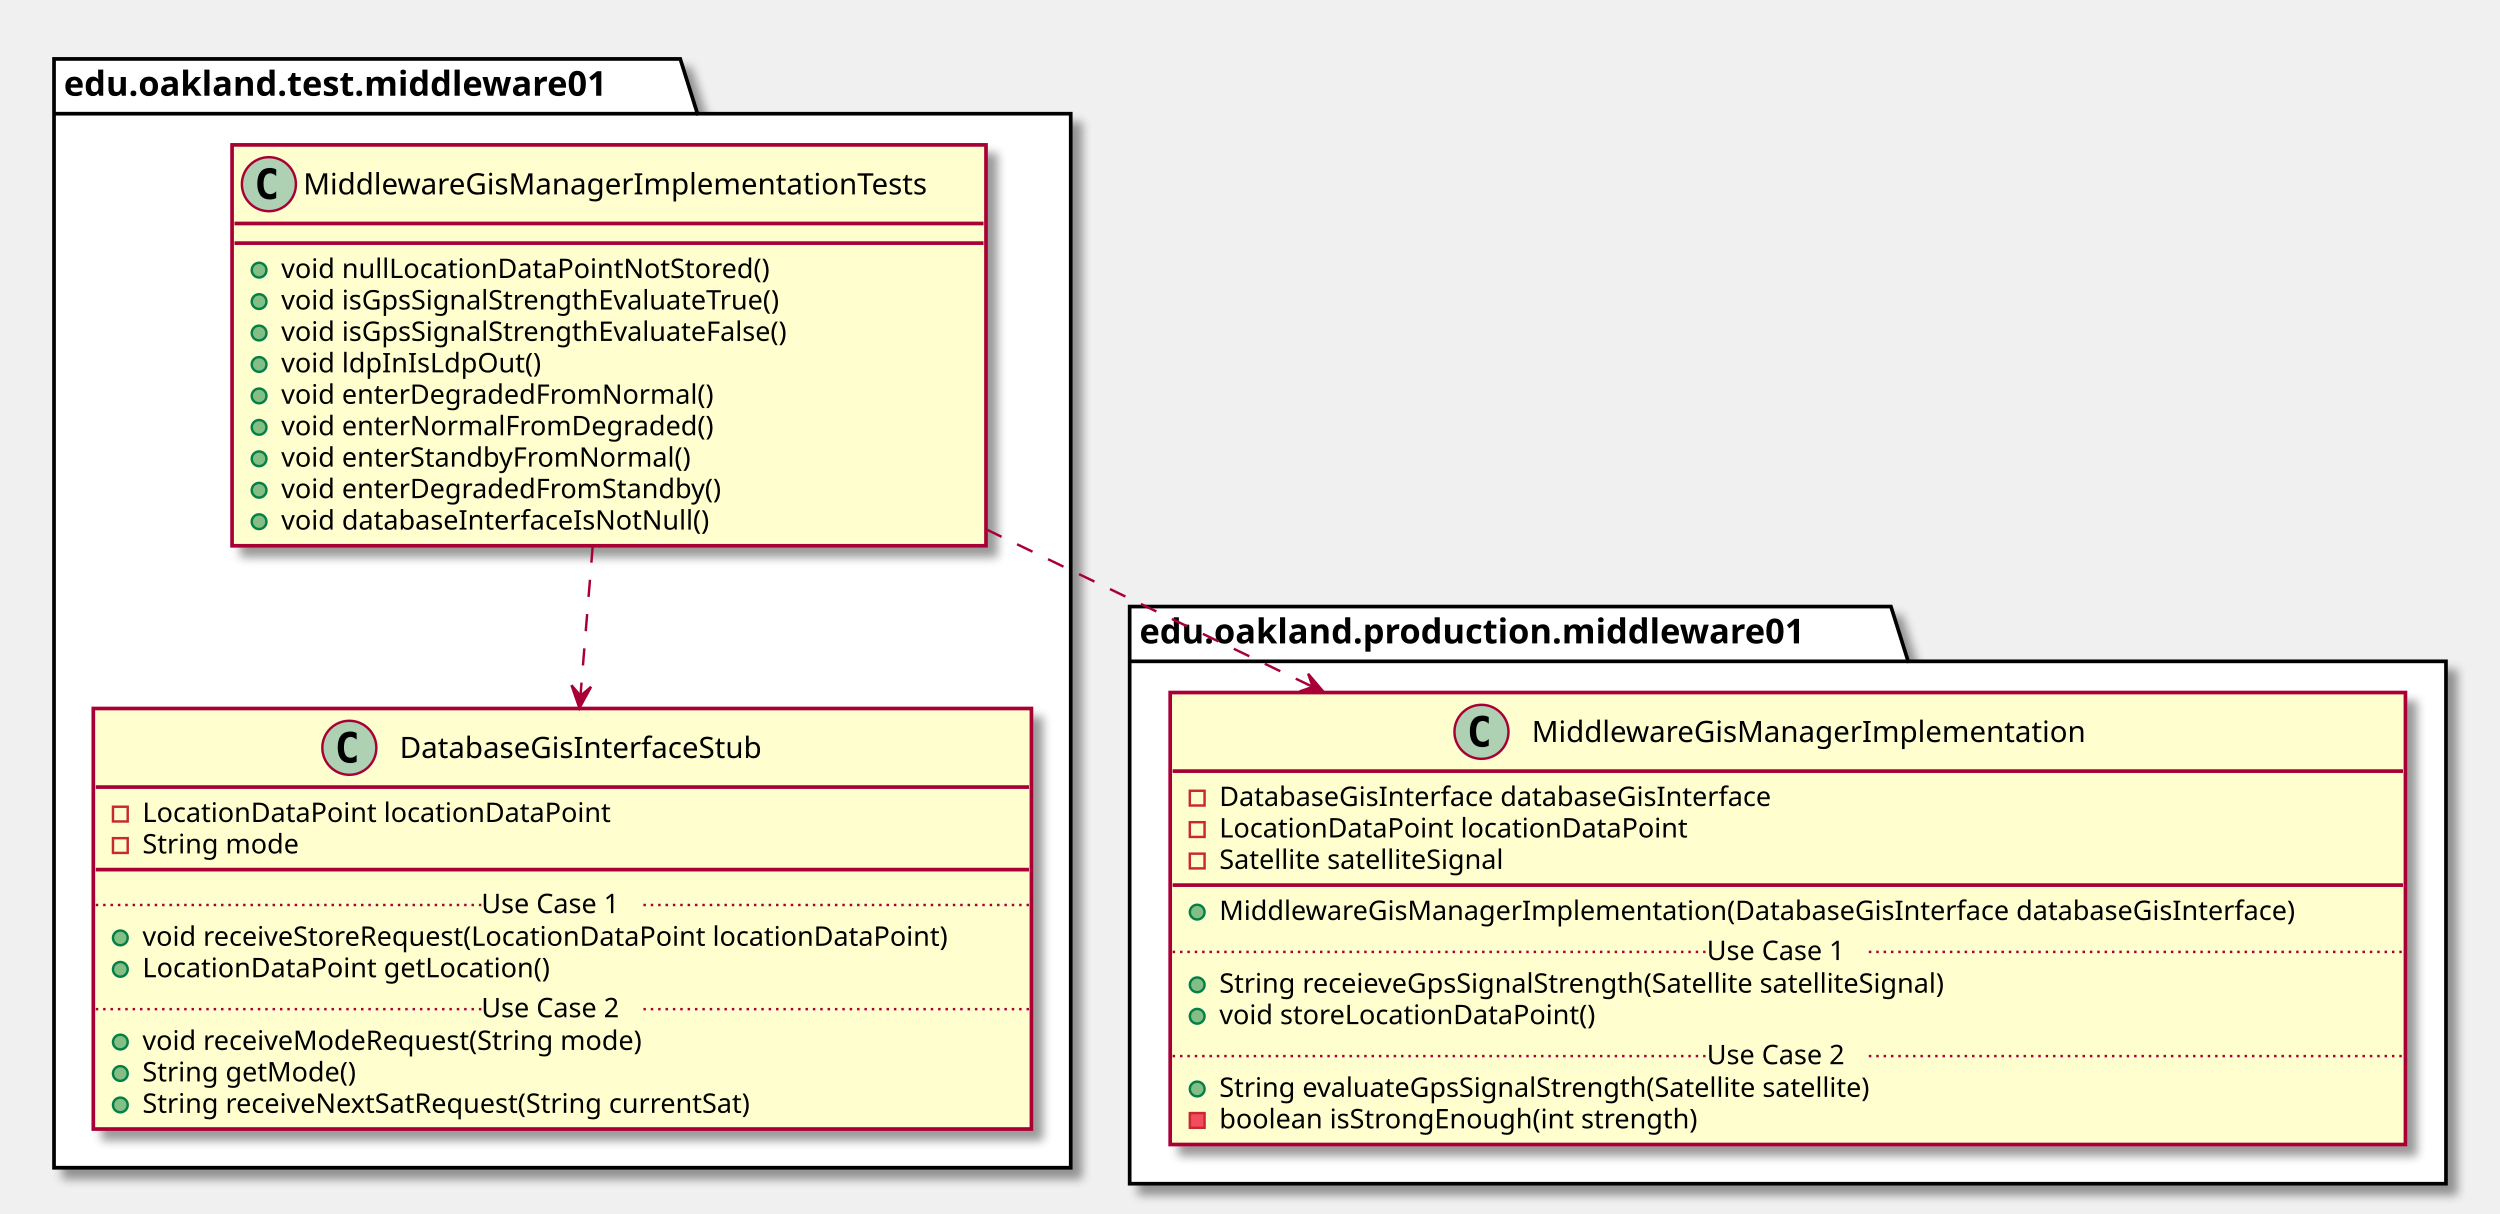
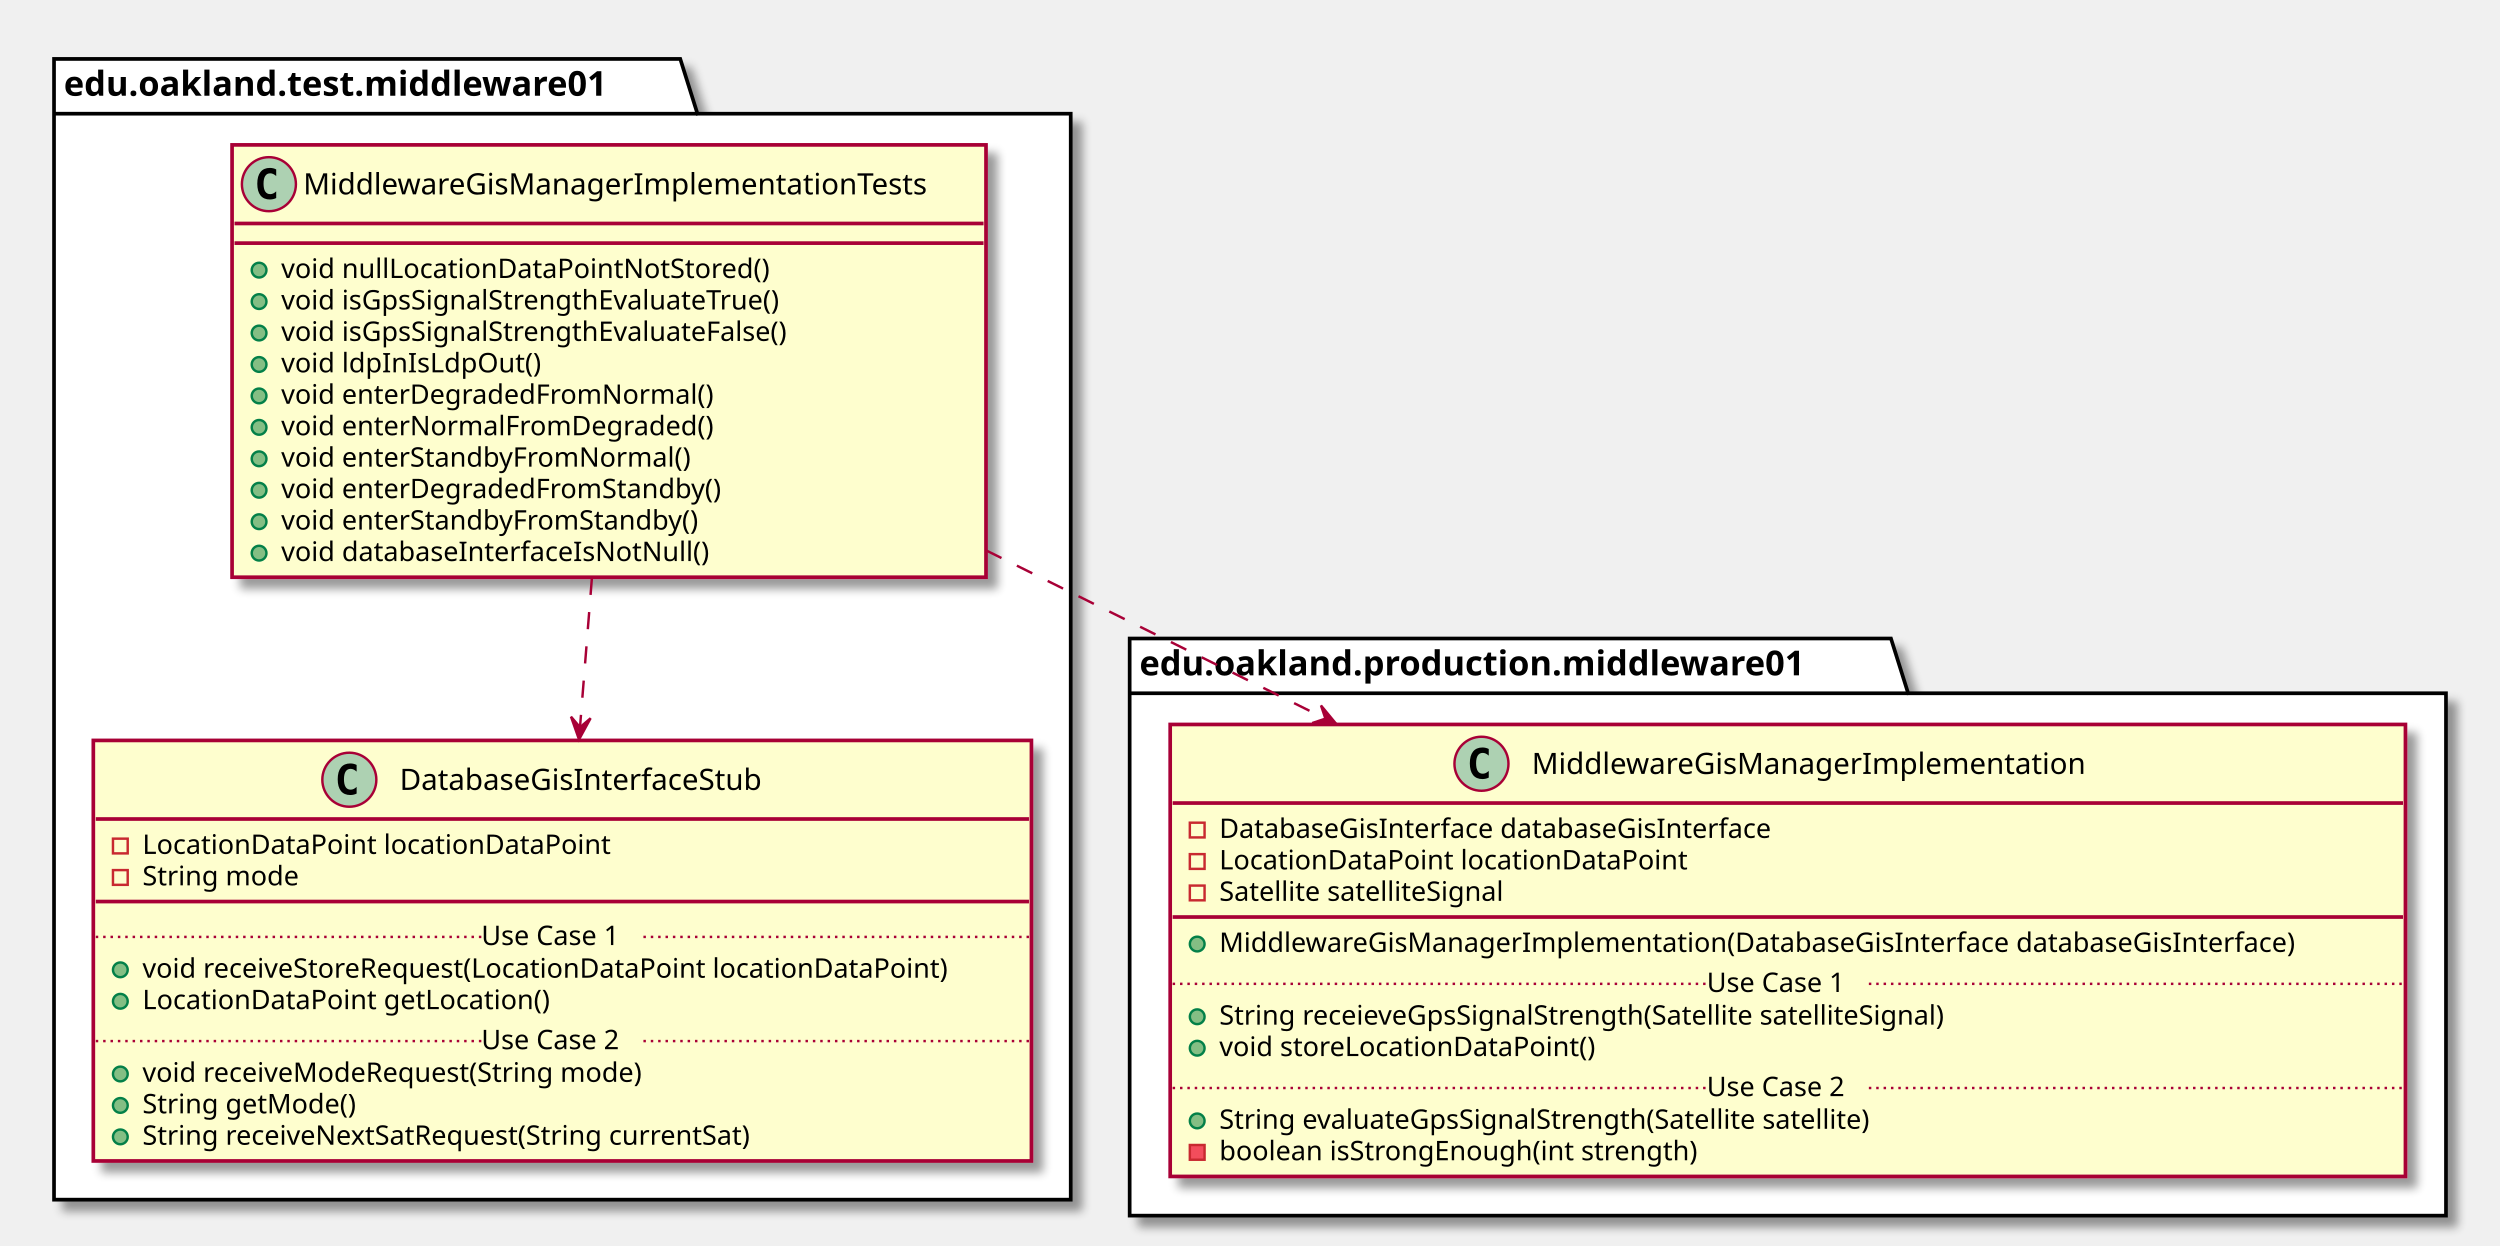
- <svg xmlns="http://www.w3.org/2000/svg" contentScriptType="application/ecmascript" contentStyleType="text/css" height="494px" preserveAspectRatio="none" style="width:1018px;height:494px;" version="1.1" viewBox="0 0 1018 494" width="1018px" zoomAndPan="magnify">
+ <svg xmlns="http://www.w3.org/2000/svg" contentScriptType="application/ecmascript" contentStyleType="text/css" height="507px" preserveAspectRatio="none" style="width:1018px;height:507px;" version="1.1" viewBox="0 0 1018 507" width="1018px" zoomAndPan="magnify">
  <defs>
-     <filter height="300%" id="fbw5pi0w5hd67" width="300%" x="-1" y="-1">
+     <filter height="300%" id="f1658i4j69li2s" width="300%" x="-1" y="-1">
      <feGaussianBlur result="blurOut" stdDeviation="2.0" />
      <feColorMatrix in="blurOut" result="blurOut2" type="matrix" values="0 0 0 0 0 0 0 0 0 0 0 0 0 0 0 0 0 0 .4 0" />
      <feOffset dx="4.0" dy="4.0" in="blurOut2" result="blurOut3" />
      <feBlend in="SourceGraphic" in2="blurOut3" mode="normal" />
    </filter>
  </defs>
  <g>
-     <polygon fill="#FFFFFF" filter="url(#fbw5pi0w5hd67)" points="22,24,277,24,284,46.297,436,46.297,436,475.5,22,475.5,22,24" style="stroke: #000000; stroke-width: 1.5;" />
+     <polygon fill="#FFFFFF" filter="url(#f1658i4j69li2s)" points="22,24,277,24,284,46.297,436,46.297,436,488.5,22,488.5,22,24" style="stroke: #000000; stroke-width: 1.5;" />
    <line style="stroke: #000000; stroke-width: 1.5;" x1="22" x2="284" y1="46.297" y2="46.297" />
    <text fill="#000000" font-family="sans-serif" font-size="14" font-weight="bold" lengthAdjust="spacingAndGlyphs" textLength="249" x="26" y="38.995">edu.oakland.test.middleware01</text>
-     <polygon fill="#FFFFFF" filter="url(#fbw5pi0w5hd67)" points="460,247,770,247,777,269.297,996,269.297,996,482,460,482,460,247" style="stroke: #000000; stroke-width: 1.5;" />
-     <line style="stroke: #000000; stroke-width: 1.5;" x1="460" x2="777" y1="269.297" y2="269.297" />
-     <text fill="#000000" font-family="sans-serif" font-size="14" font-weight="bold" lengthAdjust="spacingAndGlyphs" textLength="304" x="464" y="261.995">edu.oakland.production.middleware01</text>
-     <rect fill="#FEFECE" filter="url(#fbw5pi0w5hd67)" height="163.242" id="MiddlewareGisManagerImplementationTests" style="stroke: #A80036; stroke-width: 1.5;" width="307" x="94.5" y="59" />
+     <polygon fill="#FFFFFF" filter="url(#f1658i4j69li2s)" points="460,260,770,260,777,282.297,996,282.297,996,495,460,495,460,260" style="stroke: #000000; stroke-width: 1.5;" />
+     <line style="stroke: #000000; stroke-width: 1.5;" x1="460" x2="777" y1="282.297" y2="282.297" />
+     <text fill="#000000" font-family="sans-serif" font-size="14" font-weight="bold" lengthAdjust="spacingAndGlyphs" textLength="304" x="464" y="274.995">edu.oakland.production.middleware01</text>
+     <rect fill="#FEFECE" filter="url(#f1658i4j69li2s)" height="176.047" id="MiddlewareGisManagerImplementationTests" style="stroke: #A80036; stroke-width: 1.5;" width="307" x="94.5" y="59" />
    <ellipse cx="109.5" cy="75" fill="#ADD1B2" rx="11" ry="11" style="stroke: #A80036; stroke-width: 1.0;" />
    <path d="M112.469,80.641 Q111.891,80.938 111.25,81.078 Q110.609,81.234 109.906,81.234 Q107.406,81.234 106.078,79.594 Q104.766,77.938 104.766,74.812 Q104.766,71.688 106.078,70.031 Q107.406,68.375 109.906,68.375 Q110.609,68.375 111.25,68.531 Q111.906,68.688 112.469,68.984 L112.469,71.703 Q111.844,71.125 111.25,70.859 Q110.656,70.578 110.031,70.578 Q108.688,70.578 108,71.656 Q107.312,72.719 107.312,74.812 Q107.312,76.906 108,77.984 Q108.688,79.047 110.031,79.047 Q110.656,79.047 111.25,78.781 Q111.844,78.5 112.469,77.922 L112.469,80.641 Z " />
    <text fill="#000000" font-family="sans-serif" font-size="12" lengthAdjust="spacingAndGlyphs" textLength="275" x="123.5" y="79.154">MiddlewareGisManagerImplementationTests</text>
    <line style="stroke: #A80036; stroke-width: 1.5;" x1="95.5" x2="400.5" y1="91" y2="91" />
    <line style="stroke: #A80036; stroke-width: 1.5;" x1="95.5" x2="400.5" y1="99" y2="99" />
    <ellipse cx="105.5" cy="110" fill="#84BE84" rx="3" ry="3" style="stroke: #038048; stroke-width: 1.0;" />
    <text fill="#000000" font-family="sans-serif" font-size="11" lengthAdjust="spacingAndGlyphs" textLength="213" x="114.5" y="113.21">void nullLocationDataPointNotStored()</text>
    <ellipse cx="105.5" cy="122.805" fill="#84BE84" rx="3" ry="3" style="stroke: #038048; stroke-width: 1.0;" />
    <text fill="#000000" font-family="sans-serif" font-size="11" lengthAdjust="spacingAndGlyphs" textLength="226" x="114.5" y="126.015">void isGpsSignalStrengthEvaluateTrue()</text>
    <ellipse cx="105.5" cy="135.609" fill="#84BE84" rx="3" ry="3" style="stroke: #038048; stroke-width: 1.0;" />
    <text fill="#000000" font-family="sans-serif" font-size="11" lengthAdjust="spacingAndGlyphs" textLength="230" x="114.5" y="138.82">void isGpsSignalStrengthEvaluateFalse()</text>
    <ellipse cx="105.5" cy="148.414" fill="#84BE84" rx="3" ry="3" style="stroke: #038048; stroke-width: 1.0;" />
    <text fill="#000000" font-family="sans-serif" font-size="11" lengthAdjust="spacingAndGlyphs" textLength="112" x="114.5" y="151.625">void ldpInIsLdpOut()</text>
    <ellipse cx="105.5" cy="161.219" fill="#84BE84" rx="3" ry="3" style="stroke: #038048; stroke-width: 1.0;" />
    <text fill="#000000" font-family="sans-serif" font-size="11" lengthAdjust="spacingAndGlyphs" textLength="190" x="114.5" y="164.429">void enterDegradedFromNormal()</text>
    <ellipse cx="105.5" cy="174.023" fill="#84BE84" rx="3" ry="3" style="stroke: #038048; stroke-width: 1.0;" />
    <text fill="#000000" font-family="sans-serif" font-size="11" lengthAdjust="spacingAndGlyphs" textLength="190" x="114.5" y="177.234">void enterNormalFromDegraded()</text>
    <ellipse cx="105.5" cy="186.828" fill="#84BE84" rx="3" ry="3" style="stroke: #038048; stroke-width: 1.0;" />
    <text fill="#000000" font-family="sans-serif" font-size="11" lengthAdjust="spacingAndGlyphs" textLength="181" x="114.5" y="190.039">void enterStandbyFromNormal()</text>
    <ellipse cx="105.5" cy="199.633" fill="#84BE84" rx="3" ry="3" style="stroke: #038048; stroke-width: 1.0;" />
    <text fill="#000000" font-family="sans-serif" font-size="11" lengthAdjust="spacingAndGlyphs" textLength="195" x="114.5" y="202.843">void enterDegradedFromStandby()</text>
    <ellipse cx="105.5" cy="212.438" fill="#84BE84" rx="3" ry="3" style="stroke: #038048; stroke-width: 1.0;" />
-     <text fill="#000000" font-family="sans-serif" font-size="11" lengthAdjust="spacingAndGlyphs" textLength="188" x="114.5" y="215.648">void databaseInterfaceIsNotNull()</text>
-     <rect fill="#FEFECE" filter="url(#fbw5pi0w5hd67)" height="171.242" id="DatabaseGisInterfaceStub" style="stroke: #A80036; stroke-width: 1.5;" width="382" x="38" y="288.5" />
-     <ellipse cx="142.25" cy="304.5" fill="#ADD1B2" rx="11" ry="11" style="stroke: #A80036; stroke-width: 1.0;" />
-     <path d="M145.219,310.141 Q144.641,310.438 144,310.578 Q143.359,310.734 142.656,310.734 Q140.156,310.734 138.828,309.094 Q137.516,307.438 137.516,304.312 Q137.516,301.188 138.828,299.531 Q140.156,297.875 142.656,297.875 Q143.359,297.875 144,298.031 Q144.656,298.188 145.219,298.484 L145.219,301.203 Q144.594,300.625 144,300.359 Q143.406,300.078 142.781,300.078 Q141.438,300.078 140.75,301.156 Q140.062,302.219 140.062,304.312 Q140.062,306.406 140.75,307.484 Q141.438,308.547 142.781,308.547 Q143.406,308.547 144,308.281 Q144.594,308 145.219,307.422 L145.219,310.141 Z " />
-     <text fill="#000000" font-family="sans-serif" font-size="12" lengthAdjust="spacingAndGlyphs" textLength="165" x="162.75" y="308.654">DatabaseGisInterfaceStub</text>
-     <line style="stroke: #A80036; stroke-width: 1.5;" x1="39" x2="419" y1="320.5" y2="320.5" />
-     <rect fill="none" height="6" style="stroke: #C82930; stroke-width: 1.0;" width="6" x="46" y="328.5" />
-     <text fill="#000000" font-family="sans-serif" font-size="11" lengthAdjust="spacingAndGlyphs" textLength="203" x="58" y="334.71">LocationDataPoint locationDataPoint</text>
-     <rect fill="none" height="6" style="stroke: #C82930; stroke-width: 1.0;" width="6" x="46" y="341.305" />
-     <text fill="#000000" font-family="sans-serif" font-size="11" lengthAdjust="spacingAndGlyphs" textLength="70" x="58" y="347.515">String mode</text>
-     <line style="stroke: #A80036; stroke-width: 1.5;" x1="39" x2="419" y1="354.109" y2="354.109" />
-     <ellipse cx="49" cy="381.914" fill="#84BE84" rx="3" ry="3" style="stroke: #038048; stroke-width: 1.0;" />
-     <text fill="#000000" font-family="sans-serif" font-size="11" lengthAdjust="spacingAndGlyphs" textLength="356" x="58" y="385.125">void receiveStoreRequest(LocationDataPoint locationDataPoint)</text>
-     <ellipse cx="49" cy="394.719" fill="#84BE84" rx="3" ry="3" style="stroke: #038048; stroke-width: 1.0;" />
-     <text fill="#000000" font-family="sans-serif" font-size="11" lengthAdjust="spacingAndGlyphs" textLength="178" x="58" y="397.929">LocationDataPoint getLocation()</text>
-     <line style="stroke: #A80036; stroke-width: 1.0; stroke-dasharray: 1.0,2.0;" x1="39" x2="196" y1="368.512" y2="368.512" />
-     <text fill="#000000" font-family="sans-serif" font-size="11" lengthAdjust="spacingAndGlyphs" textLength="66" x="196" y="371.82">Use Case 1</text>
-     <line style="stroke: #A80036; stroke-width: 1.0; stroke-dasharray: 1.0,2.0;" x1="262" x2="419" y1="368.512" y2="368.512" />
-     <ellipse cx="49" cy="424.328" fill="#84BE84" rx="3" ry="3" style="stroke: #038048; stroke-width: 1.0;" />
-     <text fill="#000000" font-family="sans-serif" font-size="11" lengthAdjust="spacingAndGlyphs" textLength="222" x="58" y="427.539">void receiveModeRequest(String mode)</text>
-     <ellipse cx="49" cy="437.133" fill="#84BE84" rx="3" ry="3" style="stroke: #038048; stroke-width: 1.0;" />
-     <text fill="#000000" font-family="sans-serif" font-size="11" lengthAdjust="spacingAndGlyphs" textLength="94" x="58" y="440.343">String getMode()</text>
-     <ellipse cx="49" cy="449.938" fill="#84BE84" rx="3" ry="3" style="stroke: #038048; stroke-width: 1.0;" />
-     <text fill="#000000" font-family="sans-serif" font-size="11" lengthAdjust="spacingAndGlyphs" textLength="275" x="58" y="453.148">String receiveNextSatRequest(String currentSat)</text>
-     <line style="stroke: #A80036; stroke-width: 1.0; stroke-dasharray: 1.0,2.0;" x1="39" x2="196" y1="410.926" y2="410.926" />
-     <text fill="#000000" font-family="sans-serif" font-size="11" lengthAdjust="spacingAndGlyphs" textLength="66" x="196" y="414.234">Use Case 2</text>
-     <line style="stroke: #A80036; stroke-width: 1.0; stroke-dasharray: 1.0,2.0;" x1="262" x2="419" y1="410.926" y2="410.926" />
-     <rect fill="#FEFECE" filter="url(#fbw5pi0w5hd67)" height="184.047" id="MiddlewareGisManagerImplementation" style="stroke: #A80036; stroke-width: 1.5;" width="503" x="476.5" y="282" />
-     <ellipse cx="603.25" cy="298" fill="#ADD1B2" rx="11" ry="11" style="stroke: #A80036; stroke-width: 1.0;" />
-     <path d="M606.219,303.641 Q605.641,303.938 605,304.078 Q604.359,304.234 603.656,304.234 Q601.156,304.234 599.828,302.594 Q598.516,300.938 598.516,297.812 Q598.516,294.688 599.828,293.031 Q601.156,291.375 603.656,291.375 Q604.359,291.375 605,291.531 Q605.656,291.688 606.219,291.984 L606.219,294.703 Q605.594,294.125 605,293.859 Q604.406,293.578 603.781,293.578 Q602.438,293.578 601.75,294.656 Q601.062,295.719 601.062,297.812 Q601.062,299.906 601.75,300.984 Q602.438,302.047 603.781,302.047 Q604.406,302.047 605,301.781 Q605.594,301.5 606.219,300.922 L606.219,303.641 Z " />
-     <text fill="#000000" font-family="sans-serif" font-size="12" lengthAdjust="spacingAndGlyphs" textLength="241" x="623.75" y="302.154">MiddlewareGisManagerImplementation</text>
-     <line style="stroke: #A80036; stroke-width: 1.5;" x1="477.5" x2="978.5" y1="314" y2="314" />
-     <rect fill="none" height="6" style="stroke: #C82930; stroke-width: 1.0;" width="6" x="484.5" y="322" />
-     <text fill="#000000" font-family="sans-serif" font-size="11" lengthAdjust="spacingAndGlyphs" textLength="249" x="496.5" y="328.21">DatabaseGisInterface databaseGisInterface</text>
-     <rect fill="none" height="6" style="stroke: #C82930; stroke-width: 1.0;" width="6" x="484.5" y="334.805" />
-     <text fill="#000000" font-family="sans-serif" font-size="11" lengthAdjust="spacingAndGlyphs" textLength="203" x="496.5" y="341.015">LocationDataPoint locationDataPoint</text>
-     <rect fill="none" height="6" style="stroke: #C82930; stroke-width: 1.0;" width="6" x="484.5" y="347.609" />
-     <text fill="#000000" font-family="sans-serif" font-size="11" lengthAdjust="spacingAndGlyphs" textLength="130" x="496.5" y="353.82">Satellite satelliteSignal</text>
-     <line style="stroke: #A80036; stroke-width: 1.5;" x1="477.5" x2="978.5" y1="360.414" y2="360.414" />
-     <ellipse cx="487.5" cy="371.414" fill="#84BE84" rx="3" ry="3" style="stroke: #038048; stroke-width: 1.0;" />
-     <text fill="#000000" font-family="sans-serif" font-size="11" lengthAdjust="spacingAndGlyphs" textLength="477" x="496.5" y="374.625">MiddlewareGisManagerImplementation(DatabaseGisInterface databaseGisInterface)</text>
-     <ellipse cx="487.5" cy="401.023" fill="#84BE84" rx="3" ry="3" style="stroke: #038048; stroke-width: 1.0;" />
-     <text fill="#000000" font-family="sans-serif" font-size="11" lengthAdjust="spacingAndGlyphs" textLength="331" x="496.5" y="404.234">String receieveGpsSignalStrength(Satellite satelliteSignal)</text>
-     <ellipse cx="487.5" cy="413.828" fill="#84BE84" rx="3" ry="3" style="stroke: #038048; stroke-width: 1.0;" />
-     <text fill="#000000" font-family="sans-serif" font-size="11" lengthAdjust="spacingAndGlyphs" textLength="166" x="496.5" y="417.039">void storeLocationDataPoint()</text>
-     <line style="stroke: #A80036; stroke-width: 1.0; stroke-dasharray: 1.0,2.0;" x1="477.5" x2="695" y1="387.621" y2="387.621" />
-     <text fill="#000000" font-family="sans-serif" font-size="11" lengthAdjust="spacingAndGlyphs" textLength="66" x="695" y="390.929">Use Case 1</text>
-     <line style="stroke: #A80036; stroke-width: 1.0; stroke-dasharray: 1.0,2.0;" x1="761" x2="978.5" y1="387.621" y2="387.621" />
-     <ellipse cx="487.5" cy="443.438" fill="#84BE84" rx="3" ry="3" style="stroke: #038048; stroke-width: 1.0;" />
-     <text fill="#000000" font-family="sans-serif" font-size="11" lengthAdjust="spacingAndGlyphs" textLength="296" x="496.5" y="446.648">String evaluateGpsSignalStrength(Satellite satellite)</text>
-     <rect fill="#F24D5C" height="6" style="stroke: #C82930; stroke-width: 1.0;" width="6" x="484.5" y="453.242" />
-     <text fill="#000000" font-family="sans-serif" font-size="11" lengthAdjust="spacingAndGlyphs" textLength="213" x="496.5" y="459.453">boolean isStrongEnough(int strength)</text>
-     <line style="stroke: #A80036; stroke-width: 1.0; stroke-dasharray: 1.0,2.0;" x1="477.5" x2="695" y1="430.035" y2="430.035" />
-     <text fill="#000000" font-family="sans-serif" font-size="11" lengthAdjust="spacingAndGlyphs" textLength="66" x="695" y="433.343">Use Case 2</text>
-     <line style="stroke: #A80036; stroke-width: 1.0; stroke-dasharray: 1.0,2.0;" x1="761" x2="978.5" y1="430.035" y2="430.035" />
-     <path d="M241.38,222.14 C239.76,241.87 238.02,263.1 236.37,283.23 " fill="none" id="MiddlewareGisManagerImplementationTests-&gt;DatabaseGisInterfaceStub" style="stroke: #A80036; stroke-width: 1.0; stroke-dasharray: 7.0,7.0;" />
-     <polygon fill="#A80036" points="235.95,288.32,240.681,279.682,236.364,283.337,232.709,279.02,235.95,288.32" style="stroke: #A80036; stroke-width: 1.0;" />
-     <path d="M401.53,215.54 C443.82,235.94 490.26,258.34 534.5,279.67 " fill="none" id="MiddlewareGisManagerImplementationTests-&gt;MiddlewareGisManagerImplementation" style="stroke: #A80036; stroke-width: 1.0; stroke-dasharray: 7.0,7.0;" />
-     <polygon fill="#A80036" points="539.05,281.87,532.683,274.356,534.547,279.697,529.206,281.561,539.05,281.87" style="stroke: #A80036; stroke-width: 1.0;" />
+     <text fill="#000000" font-family="sans-serif" font-size="11" lengthAdjust="spacingAndGlyphs" textLength="186" x="114.5" y="215.648">void enterStandbyFromStandby()</text>
+     <ellipse cx="105.5" cy="225.242" fill="#84BE84" rx="3" ry="3" style="stroke: #038048; stroke-width: 1.0;" />
+     <text fill="#000000" font-family="sans-serif" font-size="11" lengthAdjust="spacingAndGlyphs" textLength="188" x="114.5" y="228.453">void databaseInterfaceIsNotNull()</text>
+     <rect fill="#FEFECE" filter="url(#f1658i4j69li2s)" height="171.242" id="DatabaseGisInterfaceStub" style="stroke: #A80036; stroke-width: 1.5;" width="382" x="38" y="301.5" />
+     <ellipse cx="142.25" cy="317.5" fill="#ADD1B2" rx="11" ry="11" style="stroke: #A80036; stroke-width: 1.0;" />
+     <path d="M145.219,323.141 Q144.641,323.438 144,323.578 Q143.359,323.734 142.656,323.734 Q140.156,323.734 138.828,322.094 Q137.516,320.438 137.516,317.312 Q137.516,314.188 138.828,312.531 Q140.156,310.875 142.656,310.875 Q143.359,310.875 144,311.031 Q144.656,311.188 145.219,311.484 L145.219,314.203 Q144.594,313.625 144,313.359 Q143.406,313.078 142.781,313.078 Q141.438,313.078 140.75,314.156 Q140.062,315.219 140.062,317.312 Q140.062,319.406 140.75,320.484 Q141.438,321.547 142.781,321.547 Q143.406,321.547 144,321.281 Q144.594,321 145.219,320.422 L145.219,323.141 Z " />
+     <text fill="#000000" font-family="sans-serif" font-size="12" lengthAdjust="spacingAndGlyphs" textLength="165" x="162.75" y="321.654">DatabaseGisInterfaceStub</text>
+     <line style="stroke: #A80036; stroke-width: 1.5;" x1="39" x2="419" y1="333.5" y2="333.5" />
+     <rect fill="none" height="6" style="stroke: #C82930; stroke-width: 1.0;" width="6" x="46" y="341.5" />
+     <text fill="#000000" font-family="sans-serif" font-size="11" lengthAdjust="spacingAndGlyphs" textLength="203" x="58" y="347.71">LocationDataPoint locationDataPoint</text>
+     <rect fill="none" height="6" style="stroke: #C82930; stroke-width: 1.0;" width="6" x="46" y="354.305" />
+     <text fill="#000000" font-family="sans-serif" font-size="11" lengthAdjust="spacingAndGlyphs" textLength="70" x="58" y="360.515">String mode</text>
+     <line style="stroke: #A80036; stroke-width: 1.5;" x1="39" x2="419" y1="367.109" y2="367.109" />
+     <ellipse cx="49" cy="394.914" fill="#84BE84" rx="3" ry="3" style="stroke: #038048; stroke-width: 1.0;" />
+     <text fill="#000000" font-family="sans-serif" font-size="11" lengthAdjust="spacingAndGlyphs" textLength="356" x="58" y="398.125">void receiveStoreRequest(LocationDataPoint locationDataPoint)</text>
+     <ellipse cx="49" cy="407.719" fill="#84BE84" rx="3" ry="3" style="stroke: #038048; stroke-width: 1.0;" />
+     <text fill="#000000" font-family="sans-serif" font-size="11" lengthAdjust="spacingAndGlyphs" textLength="178" x="58" y="410.929">LocationDataPoint getLocation()</text>
+     <line style="stroke: #A80036; stroke-width: 1.0; stroke-dasharray: 1.0,2.0;" x1="39" x2="196" y1="381.512" y2="381.512" />
+     <text fill="#000000" font-family="sans-serif" font-size="11" lengthAdjust="spacingAndGlyphs" textLength="66" x="196" y="384.82">Use Case 1</text>
+     <line style="stroke: #A80036; stroke-width: 1.0; stroke-dasharray: 1.0,2.0;" x1="262" x2="419" y1="381.512" y2="381.512" />
+     <ellipse cx="49" cy="437.328" fill="#84BE84" rx="3" ry="3" style="stroke: #038048; stroke-width: 1.0;" />
+     <text fill="#000000" font-family="sans-serif" font-size="11" lengthAdjust="spacingAndGlyphs" textLength="222" x="58" y="440.539">void receiveModeRequest(String mode)</text>
+     <ellipse cx="49" cy="450.133" fill="#84BE84" rx="3" ry="3" style="stroke: #038048; stroke-width: 1.0;" />
+     <text fill="#000000" font-family="sans-serif" font-size="11" lengthAdjust="spacingAndGlyphs" textLength="94" x="58" y="453.343">String getMode()</text>
+     <ellipse cx="49" cy="462.938" fill="#84BE84" rx="3" ry="3" style="stroke: #038048; stroke-width: 1.0;" />
+     <text fill="#000000" font-family="sans-serif" font-size="11" lengthAdjust="spacingAndGlyphs" textLength="275" x="58" y="466.148">String receiveNextSatRequest(String currentSat)</text>
+     <line style="stroke: #A80036; stroke-width: 1.0; stroke-dasharray: 1.0,2.0;" x1="39" x2="196" y1="423.926" y2="423.926" />
+     <text fill="#000000" font-family="sans-serif" font-size="11" lengthAdjust="spacingAndGlyphs" textLength="66" x="196" y="427.234">Use Case 2</text>
+     <line style="stroke: #A80036; stroke-width: 1.0; stroke-dasharray: 1.0,2.0;" x1="262" x2="419" y1="423.926" y2="423.926" />
+     <rect fill="#FEFECE" filter="url(#f1658i4j69li2s)" height="184.047" id="MiddlewareGisManagerImplementation" style="stroke: #A80036; stroke-width: 1.5;" width="503" x="476.5" y="295" />
+     <ellipse cx="603.25" cy="311" fill="#ADD1B2" rx="11" ry="11" style="stroke: #A80036; stroke-width: 1.0;" />
+     <path d="M606.219,316.641 Q605.641,316.938 605,317.078 Q604.359,317.234 603.656,317.234 Q601.156,317.234 599.828,315.594 Q598.516,313.938 598.516,310.812 Q598.516,307.688 599.828,306.031 Q601.156,304.375 603.656,304.375 Q604.359,304.375 605,304.531 Q605.656,304.688 606.219,304.984 L606.219,307.703 Q605.594,307.125 605,306.859 Q604.406,306.578 603.781,306.578 Q602.438,306.578 601.75,307.656 Q601.062,308.719 601.062,310.812 Q601.062,312.906 601.75,313.984 Q602.438,315.047 603.781,315.047 Q604.406,315.047 605,314.781 Q605.594,314.5 606.219,313.922 L606.219,316.641 Z " />
+     <text fill="#000000" font-family="sans-serif" font-size="12" lengthAdjust="spacingAndGlyphs" textLength="241" x="623.75" y="315.154">MiddlewareGisManagerImplementation</text>
+     <line style="stroke: #A80036; stroke-width: 1.5;" x1="477.5" x2="978.5" y1="327" y2="327" />
+     <rect fill="none" height="6" style="stroke: #C82930; stroke-width: 1.0;" width="6" x="484.5" y="335" />
+     <text fill="#000000" font-family="sans-serif" font-size="11" lengthAdjust="spacingAndGlyphs" textLength="249" x="496.5" y="341.21">DatabaseGisInterface databaseGisInterface</text>
+     <rect fill="none" height="6" style="stroke: #C82930; stroke-width: 1.0;" width="6" x="484.5" y="347.805" />
+     <text fill="#000000" font-family="sans-serif" font-size="11" lengthAdjust="spacingAndGlyphs" textLength="203" x="496.5" y="354.015">LocationDataPoint locationDataPoint</text>
+     <rect fill="none" height="6" style="stroke: #C82930; stroke-width: 1.0;" width="6" x="484.5" y="360.609" />
+     <text fill="#000000" font-family="sans-serif" font-size="11" lengthAdjust="spacingAndGlyphs" textLength="130" x="496.5" y="366.82">Satellite satelliteSignal</text>
+     <line style="stroke: #A80036; stroke-width: 1.5;" x1="477.5" x2="978.5" y1="373.414" y2="373.414" />
+     <ellipse cx="487.5" cy="384.414" fill="#84BE84" rx="3" ry="3" style="stroke: #038048; stroke-width: 1.0;" />
+     <text fill="#000000" font-family="sans-serif" font-size="11" lengthAdjust="spacingAndGlyphs" textLength="477" x="496.5" y="387.625">MiddlewareGisManagerImplementation(DatabaseGisInterface databaseGisInterface)</text>
+     <ellipse cx="487.5" cy="414.023" fill="#84BE84" rx="3" ry="3" style="stroke: #038048; stroke-width: 1.0;" />
+     <text fill="#000000" font-family="sans-serif" font-size="11" lengthAdjust="spacingAndGlyphs" textLength="331" x="496.5" y="417.234">String receieveGpsSignalStrength(Satellite satelliteSignal)</text>
+     <ellipse cx="487.5" cy="426.828" fill="#84BE84" rx="3" ry="3" style="stroke: #038048; stroke-width: 1.0;" />
+     <text fill="#000000" font-family="sans-serif" font-size="11" lengthAdjust="spacingAndGlyphs" textLength="166" x="496.5" y="430.039">void storeLocationDataPoint()</text>
+     <line style="stroke: #A80036; stroke-width: 1.0; stroke-dasharray: 1.0,2.0;" x1="477.5" x2="695" y1="400.621" y2="400.621" />
+     <text fill="#000000" font-family="sans-serif" font-size="11" lengthAdjust="spacingAndGlyphs" textLength="66" x="695" y="403.929">Use Case 1</text>
+     <line style="stroke: #A80036; stroke-width: 1.0; stroke-dasharray: 1.0,2.0;" x1="761" x2="978.5" y1="400.621" y2="400.621" />
+     <ellipse cx="487.5" cy="456.438" fill="#84BE84" rx="3" ry="3" style="stroke: #038048; stroke-width: 1.0;" />
+     <text fill="#000000" font-family="sans-serif" font-size="11" lengthAdjust="spacingAndGlyphs" textLength="296" x="496.5" y="459.648">String evaluateGpsSignalStrength(Satellite satellite)</text>
+     <rect fill="#F24D5C" height="6" style="stroke: #C82930; stroke-width: 1.0;" width="6" x="484.5" y="466.242" />
+     <text fill="#000000" font-family="sans-serif" font-size="11" lengthAdjust="spacingAndGlyphs" textLength="213" x="496.5" y="472.453">boolean isStrongEnough(int strength)</text>
+     <line style="stroke: #A80036; stroke-width: 1.0; stroke-dasharray: 1.0,2.0;" x1="477.5" x2="695" y1="443.035" y2="443.035" />
+     <text fill="#000000" font-family="sans-serif" font-size="11" lengthAdjust="spacingAndGlyphs" textLength="66" x="695" y="446.343">Use Case 2</text>
+     <line style="stroke: #A80036; stroke-width: 1.0; stroke-dasharray: 1.0,2.0;" x1="761" x2="978.5" y1="443.035" y2="443.035" />
+     <path d="M241.03,235.27 C239.45,255.08 237.77,276.16 236.18,296.08 " fill="none" id="MiddlewareGisManagerImplementationTests-&gt;DatabaseGisInterfaceStub" style="stroke: #A80036; stroke-width: 1.0; stroke-dasharray: 7.0,7.0;" />
+     <polygon fill="#A80036" points="235.78,301.12,240.487,292.469,236.18,296.136,232.513,291.829,235.78,301.12" style="stroke: #A80036; stroke-width: 1.0;" />
+     <path d="M401.53,224.12 C445.41,245.88 493.75,269.85 539.48,292.53 " fill="none" id="MiddlewareGisManagerImplementationTests-&gt;MiddlewareGisManagerImplementation" style="stroke: #A80036; stroke-width: 1.0; stroke-dasharray: 7.0,7.0;" />
+     <polygon fill="#A80036" points="544.18,294.86,537.909,287.265,539.705,292.63,534.341,294.425,544.18,294.86" style="stroke: #A80036; stroke-width: 1.0;" />
  </g>
</svg>
